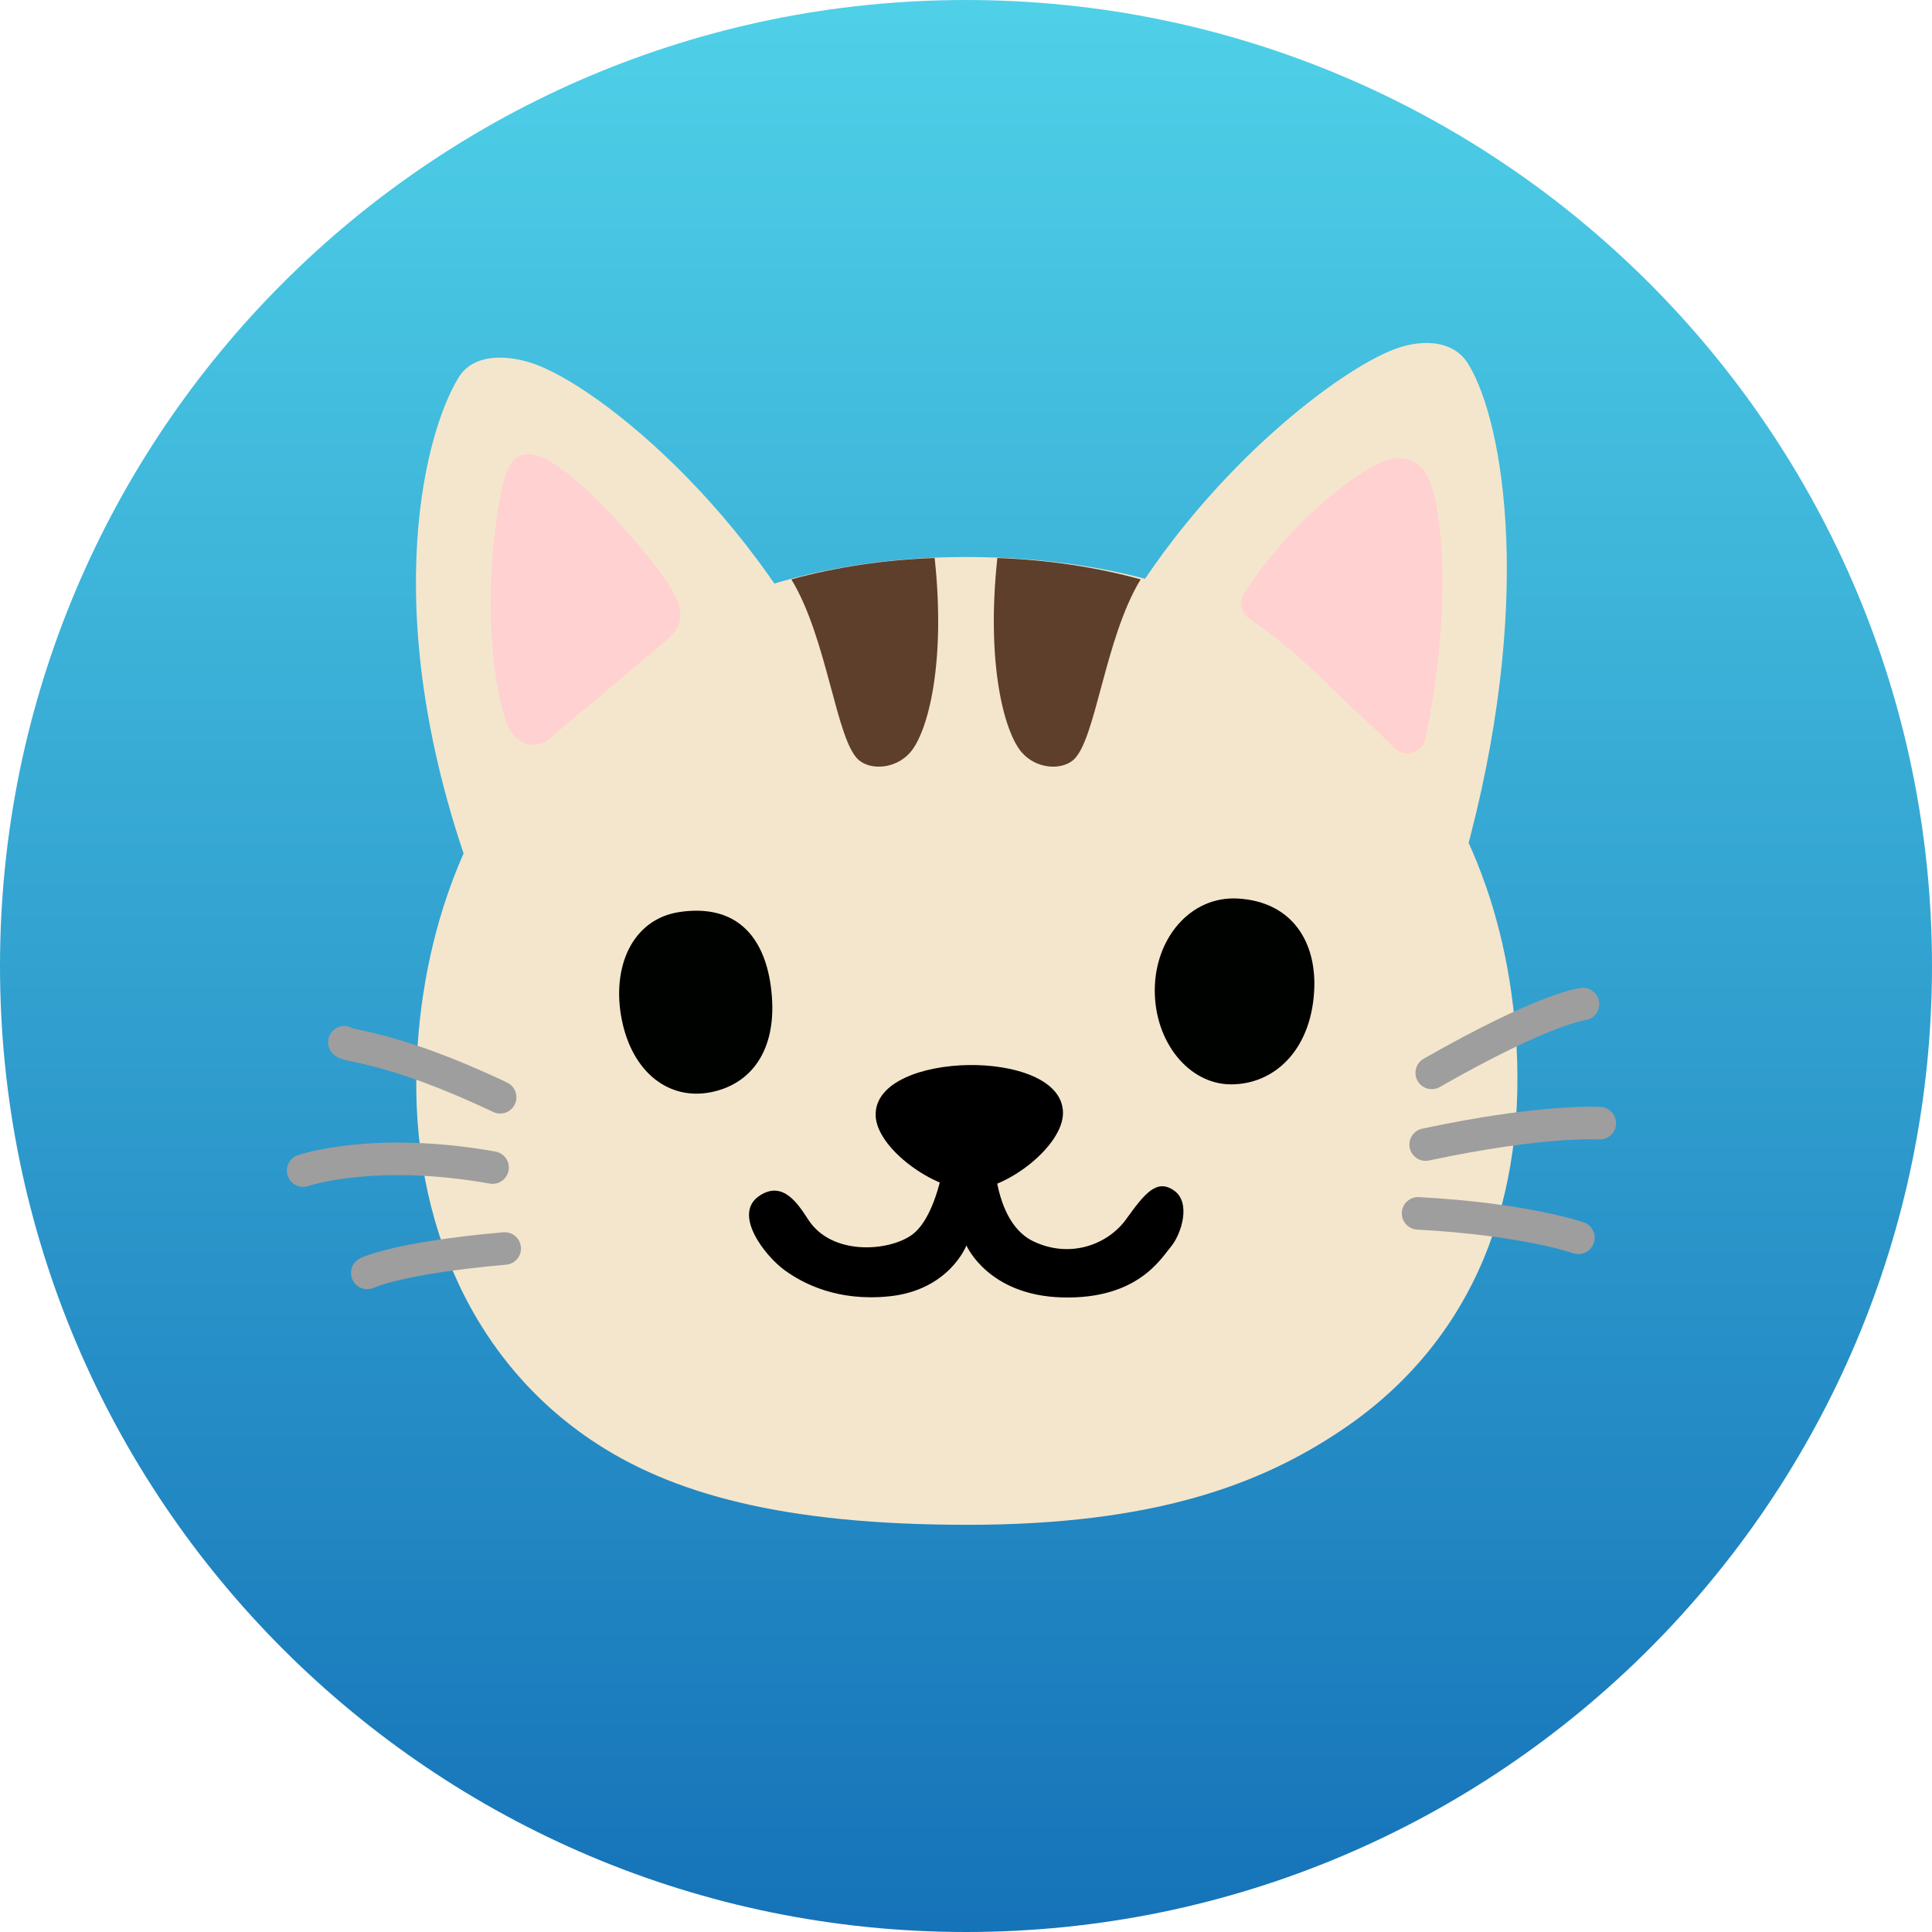
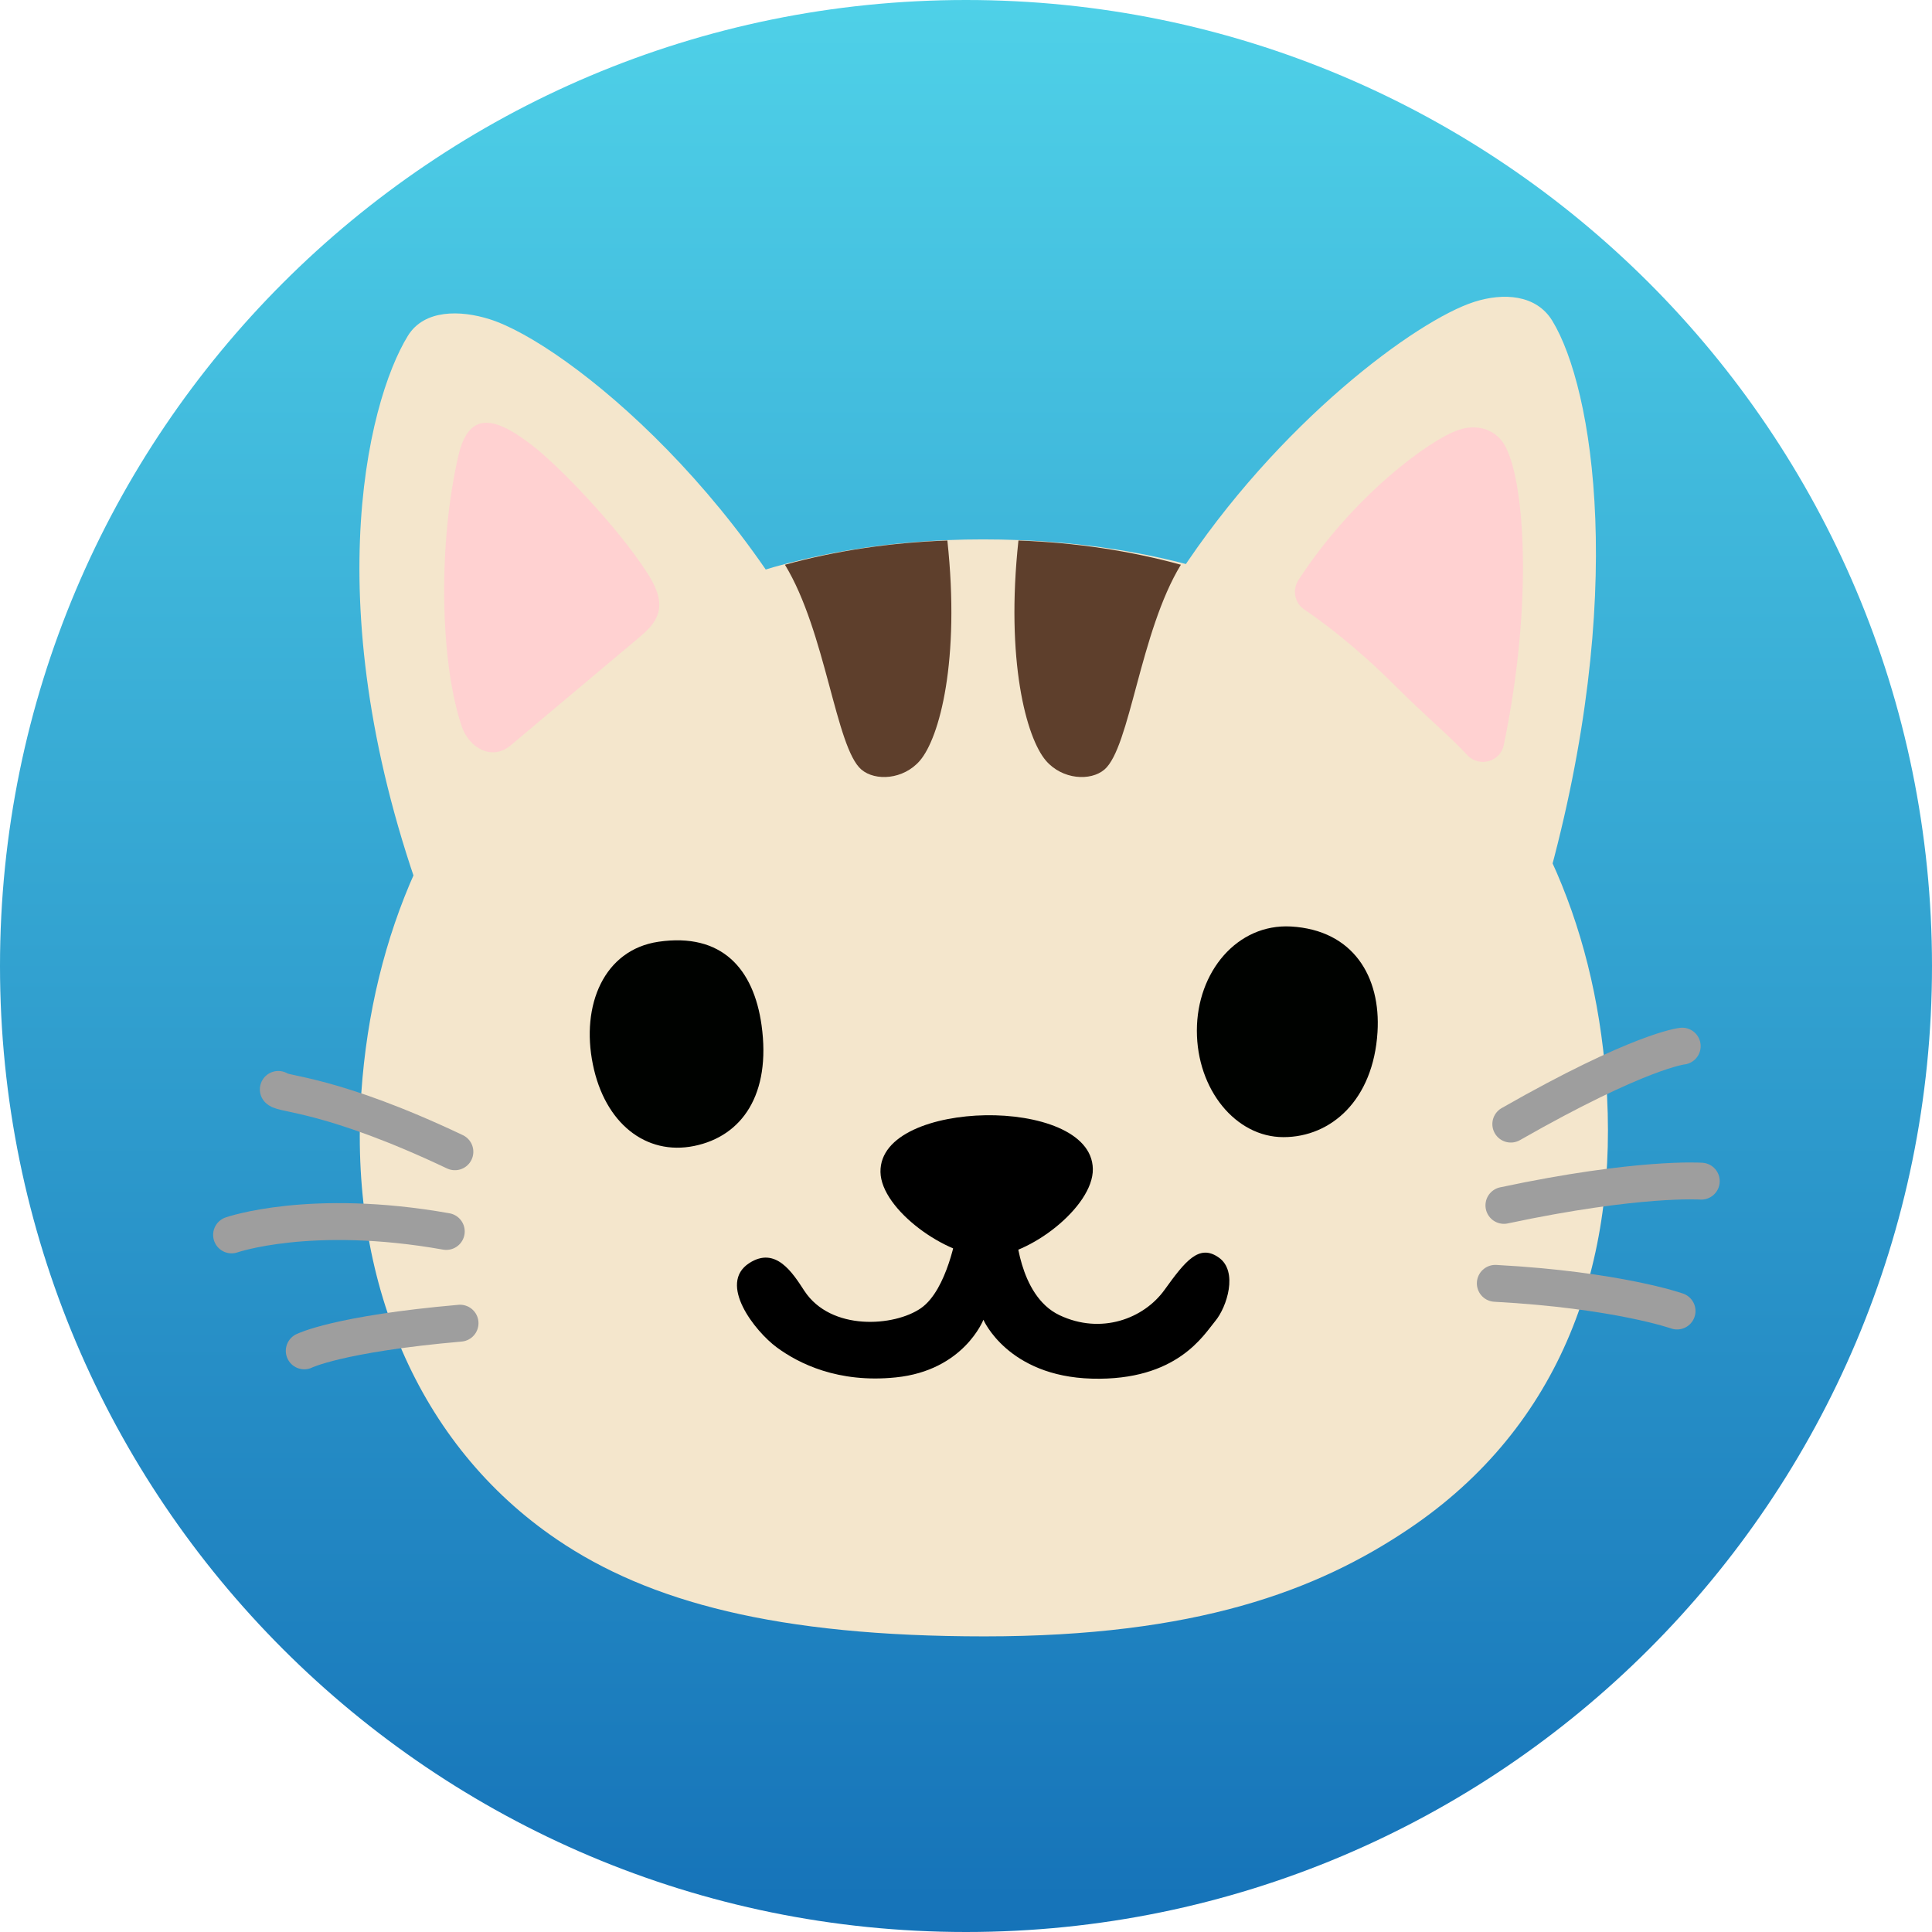
<svg xmlns="http://www.w3.org/2000/svg" viewBox="0 0 128 128" width="128" height="128">
  <defs>
    <linearGradient id="cat-siamese-bg" x1="0" y1="0" x2="0" y2="1">
      <stop offset="0" stop-color="#4FD1E8" />
      <stop offset="1" stop-color="#1572B8" />
    </linearGradient>
  </defs>
  <circle cx="64" cy="64" r="64" fill="url(#cat-siamese-bg)" />
-   <svg x="18" y="18" width="92" height="92" viewBox="0 0 128 128">
+   <svg x="12.98" y="14.31" width="104.28" height="104.28" viewBox="0 0 128 128">
    <path style="fill:#F4E6CC;" d="M114.67,70.19C112.71,44.22,94.44,26.3,64,26.3S15.25,45.33,13.45,71.31  c-1.05,15.14,4.58,28.63,15.91,36.32c7.46,5.07,17.88,7.88,34.77,7.88c17.18,0,27.03-3.71,34.49-8.73  C111.05,98.43,115.8,85.11,114.67,70.19z" />
    <g>
      <g>
        <g>
          <path style="fill:#F4E6CC;" d="M53.72,42.6C46.3,23.4,30.1,10.34,23.87,8.39c-2.35-0.74-5.3-0.81-6.63,1.35     c-3.36,5.45-7.66,22.95,1.85,47.78L53.72,42.6z" />
        </g>
        <path style="fill:#FFD1D1;" d="M36.12,34.21c1.54-1.29,2.29-2.55,0.6-5.16c-2.62-4.05-7.33-8.78-9.16-10.23    c-3-2.38-5.32-3.18-6.21,0.65c-1.65,7.08-1.52,16.69,0.25,21.99c0.62,1.87,2.54,2.86,4.02,1.57L36.12,34.21z" />
      </g>
    </g>
    <path style="fill:#5E3F2C;" d="M54.12,45.02c1.13,0.96,3.42,0.82,4.75-0.72c1.61-1.87,3.29-8.17,2.24-17.91  c-4.67,0.17-9.09,0.84-13.21,1.97C51.23,33.82,52.03,43.24,54.12,45.02z" />
    <path style="fill:#5E3F2C;" d="M73.88,45.02c-1.13,0.96-3.42,0.82-4.75-0.72c-1.61-1.87-3.29-8.17-2.24-17.91  c4.67,0.17,9.09,0.84,13.21,1.97C76.77,33.82,75.97,43.24,73.88,45.02z" />
    <g>
      <path style="fill:#F4E6CC;" d="M79.9,29.22c8.08-12.41,19.38-20.75,24.07-22.24c2.32-0.74,5.02-0.62,6.34,1.55   c3.32,5.45,6.13,22.24-0.42,45.75L85.96,42.74L79.9,29.22z" />
    </g>
    <g>
      <path style="fill:#FFD1D1;" d="M97.55,38.23c2.43,2.43,4.41,4.06,5.84,5.61c0.95,1.03,2.69,0.56,2.97-0.82   c2.45-11.8,1.67-21.86,0-24.5c-0.8-1.26-2.29-1.59-3.65-1.13c-2.44,0.81-8.66,5.45-13.05,12.22c-0.51,0.79-0.32,1.85,0.46,2.38   C91.7,33.06,94.46,35.13,97.55,38.23z" />
    </g>
    <path d="M55.67,77.75c-0.05-3.08,4.37-4.55,8.54-4.62c4.18-0.07,8.68,1.29,8.73,4.37c0.05,3.08-5.22,7.13-8.54,7.13  C61.09,84.63,55.73,80.82,55.67,77.75z" />
    <g>
      <g>
        <path style="fill:none;stroke:#9E9E9E;stroke-width:3;stroke-linecap:round;stroke-miterlimit:10;" d="M6.7,71.03    c0.34,0.41,4.41,0.35,14.36,5.07" />
        <path style="fill:none;stroke:#9E9E9E;stroke-width:3;stroke-linecap:round;stroke-miterlimit:10;" d="M2.9,82.86    c0,0,6.42-2.24,17.46-0.28" />
        <path style="fill:none;stroke:#9E9E9E;stroke-width:3;stroke-linecap:round;stroke-miterlimit:10;" d="M8.81,92.29    c0,0,2.74-1.38,12.67-2.25" />
      </g>
      <g>
        <path style="fill:none;stroke:#9E9E9E;stroke-width:3;stroke-linecap:round;stroke-miterlimit:10;" d="M120.87,67.51    c0,0-3.41,0.33-13.94,6.34" />
        <path style="fill:none;stroke:#9E9E9E;stroke-width:3;stroke-linecap:round;stroke-miterlimit:10;" d="M122.42,78.49    c0,0-5.09-0.36-16.05,1.97" />
        <path style="fill:none;stroke:#9E9E9E;stroke-width:3;stroke-linecap:round;stroke-miterlimit:10;" d="M120.45,89.05    c0,0-4.83-1.71-14.78-2.25" />
      </g>
    </g>
    <path style="fill:#000200;" d="M96.09,66.37c-0.34,5.51-3.76,8.54-7.65,8.54s-7.04-3.88-7.04-8.66c0-4.78,3.28-8.71,7.65-8.47  C94.12,58.07,96.37,61.87,96.09,66.37z" />
    <path style="fill:#000200;" d="M46,65.81c0.78,5.61-1.58,9.03-5.49,9.82c-3.91,0.79-7.26-1.84-8.23-6.64  c-0.98-4.81,0.9-9.32,5.34-9.97C42.77,58.27,45.36,61.22,46,65.81z" />
    <path d="M44.99,85.16c-2.57,1.67,0.47,5.54,2.25,6.85c1.78,1.31,4.98,2.92,9.67,2.44c5.54-0.56,7.13-4.69,7.13-4.69  s1.97,4.6,8.82,4.79c6.95,0.19,9.1-3.57,10.04-4.69c0.94-1.13,1.88-4.04,0.28-5.16c-1.6-1.13-2.72,0.28-4.41,2.63  c-1.69,2.35-5.16,3.66-8.54,2.06s-3.57-7.04-3.57-7.04l-4.79,0.28c0,0-0.75,4.69-2.91,6.19c-2.16,1.5-7.32,1.88-9.48-1.41  C48.53,85.95,47.15,83.75,44.99,85.16z" />
  </svg>
</svg>
